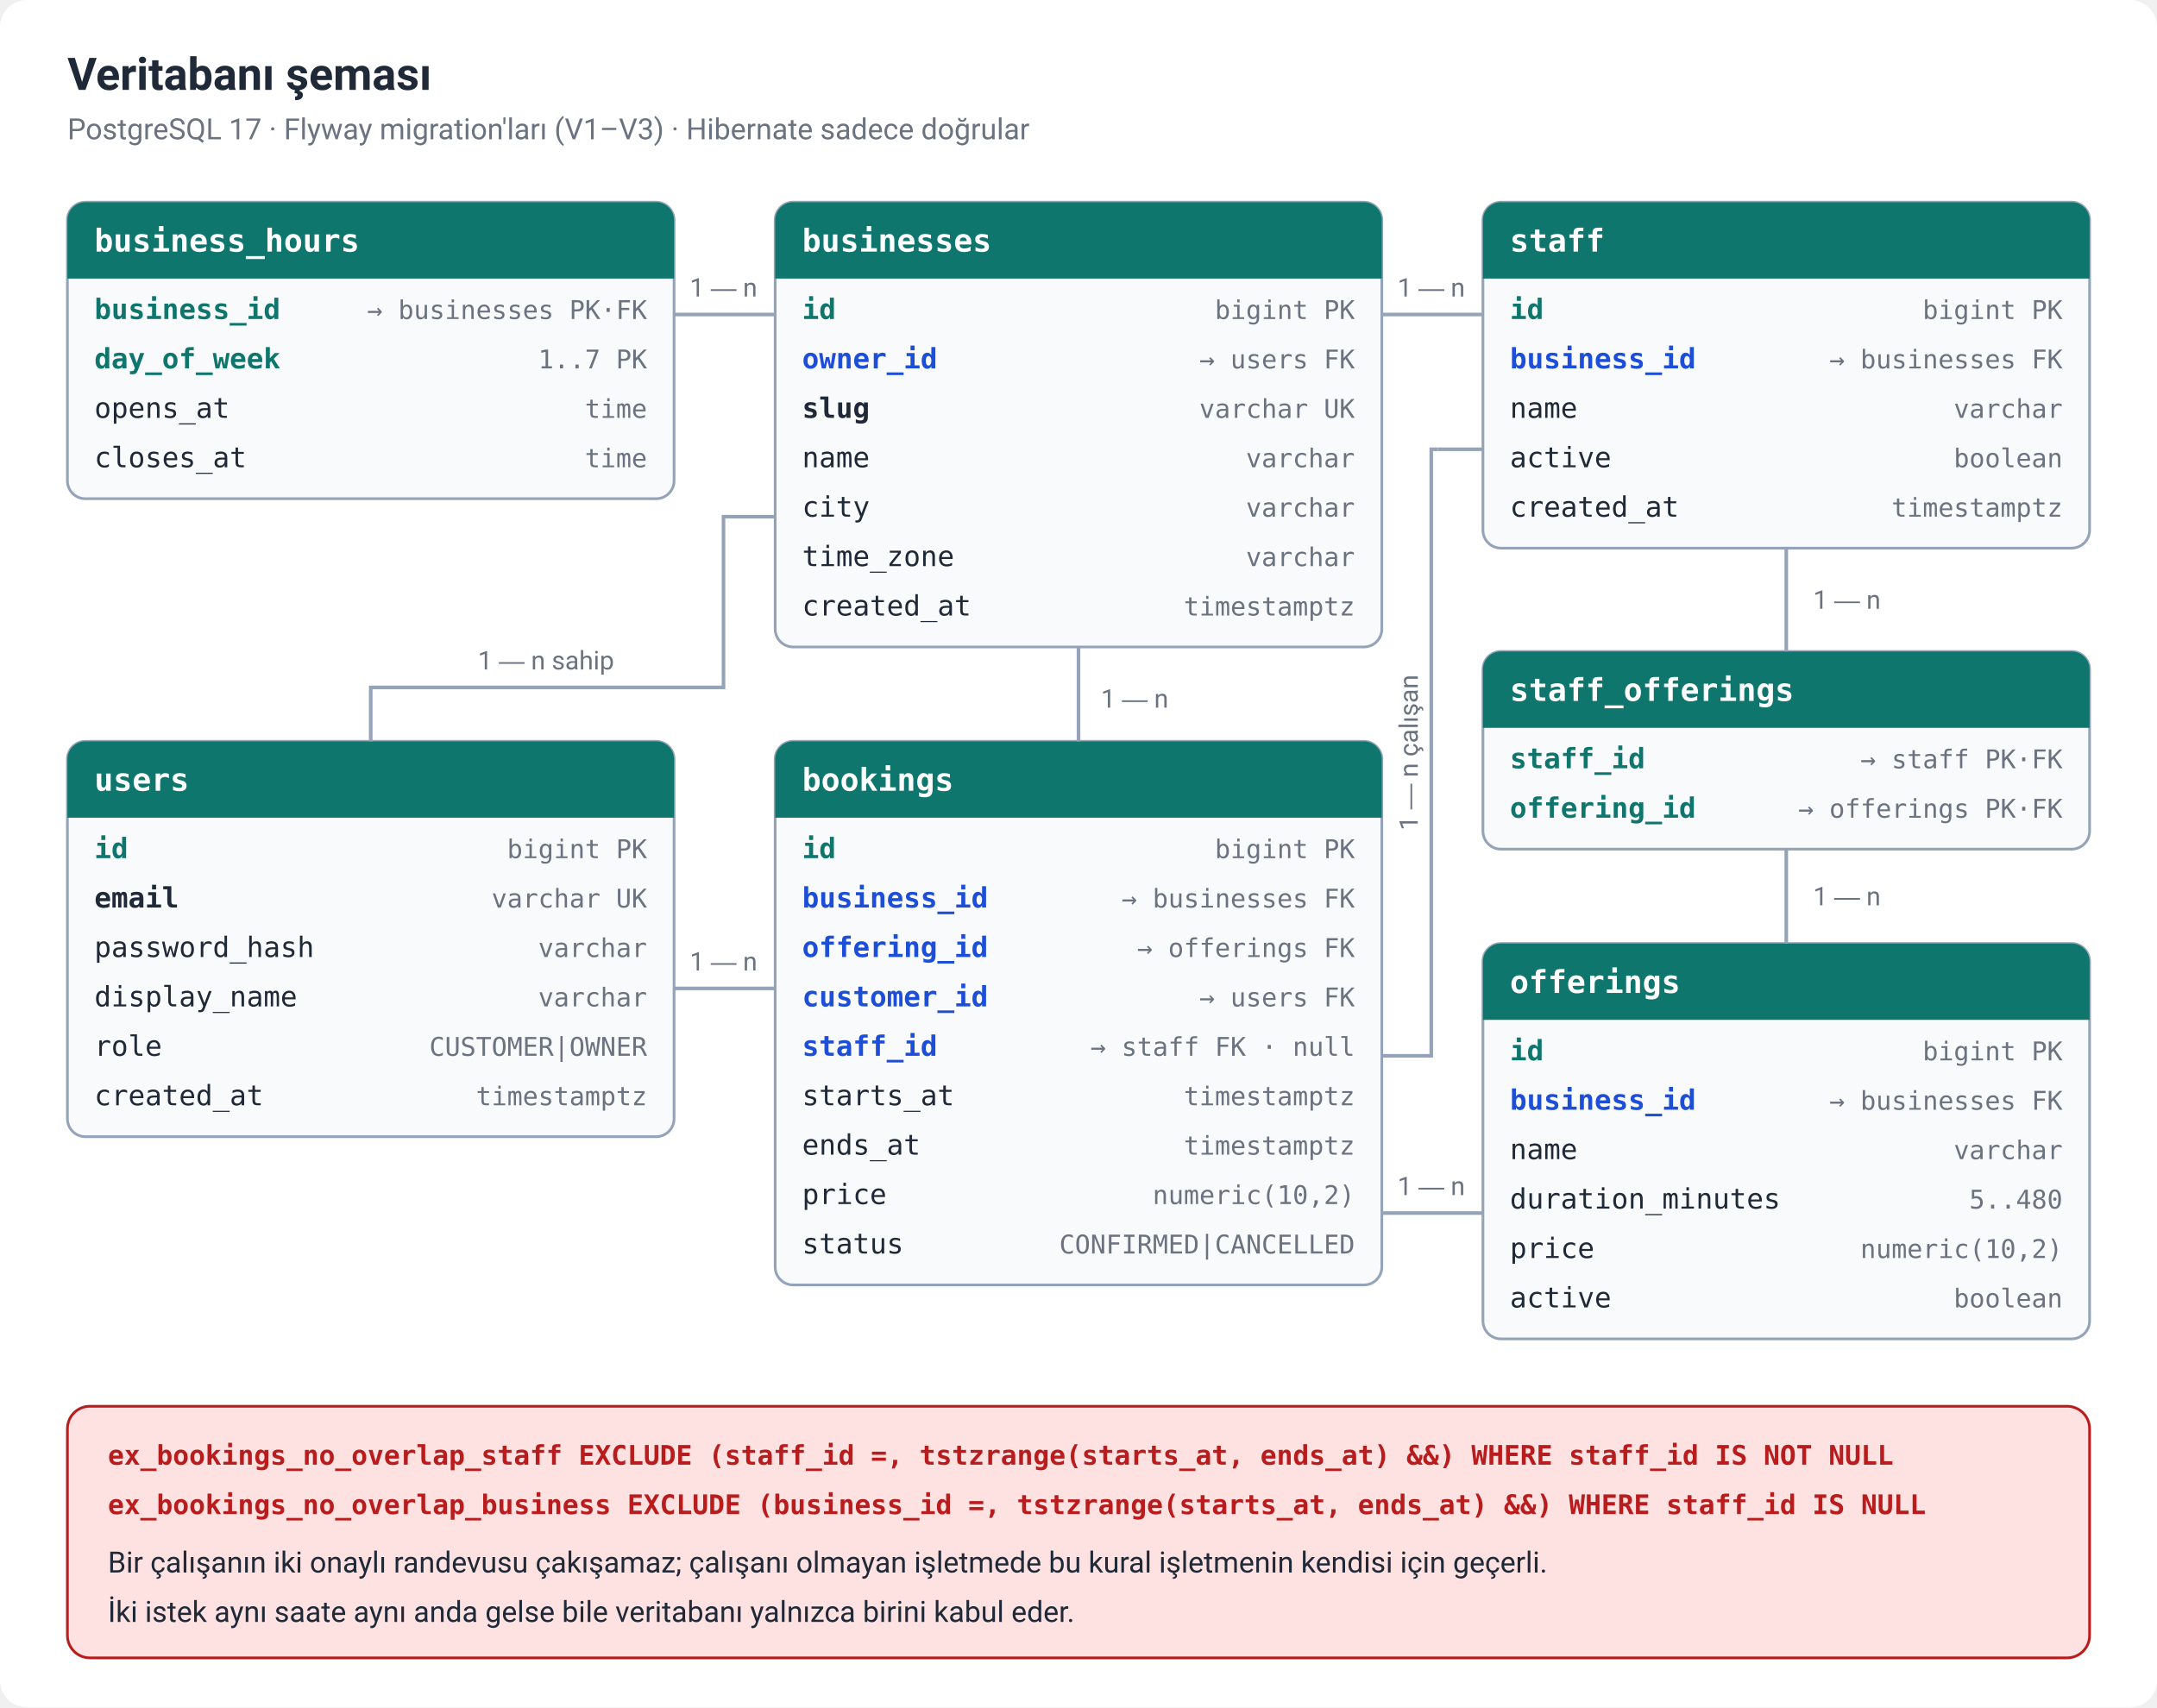
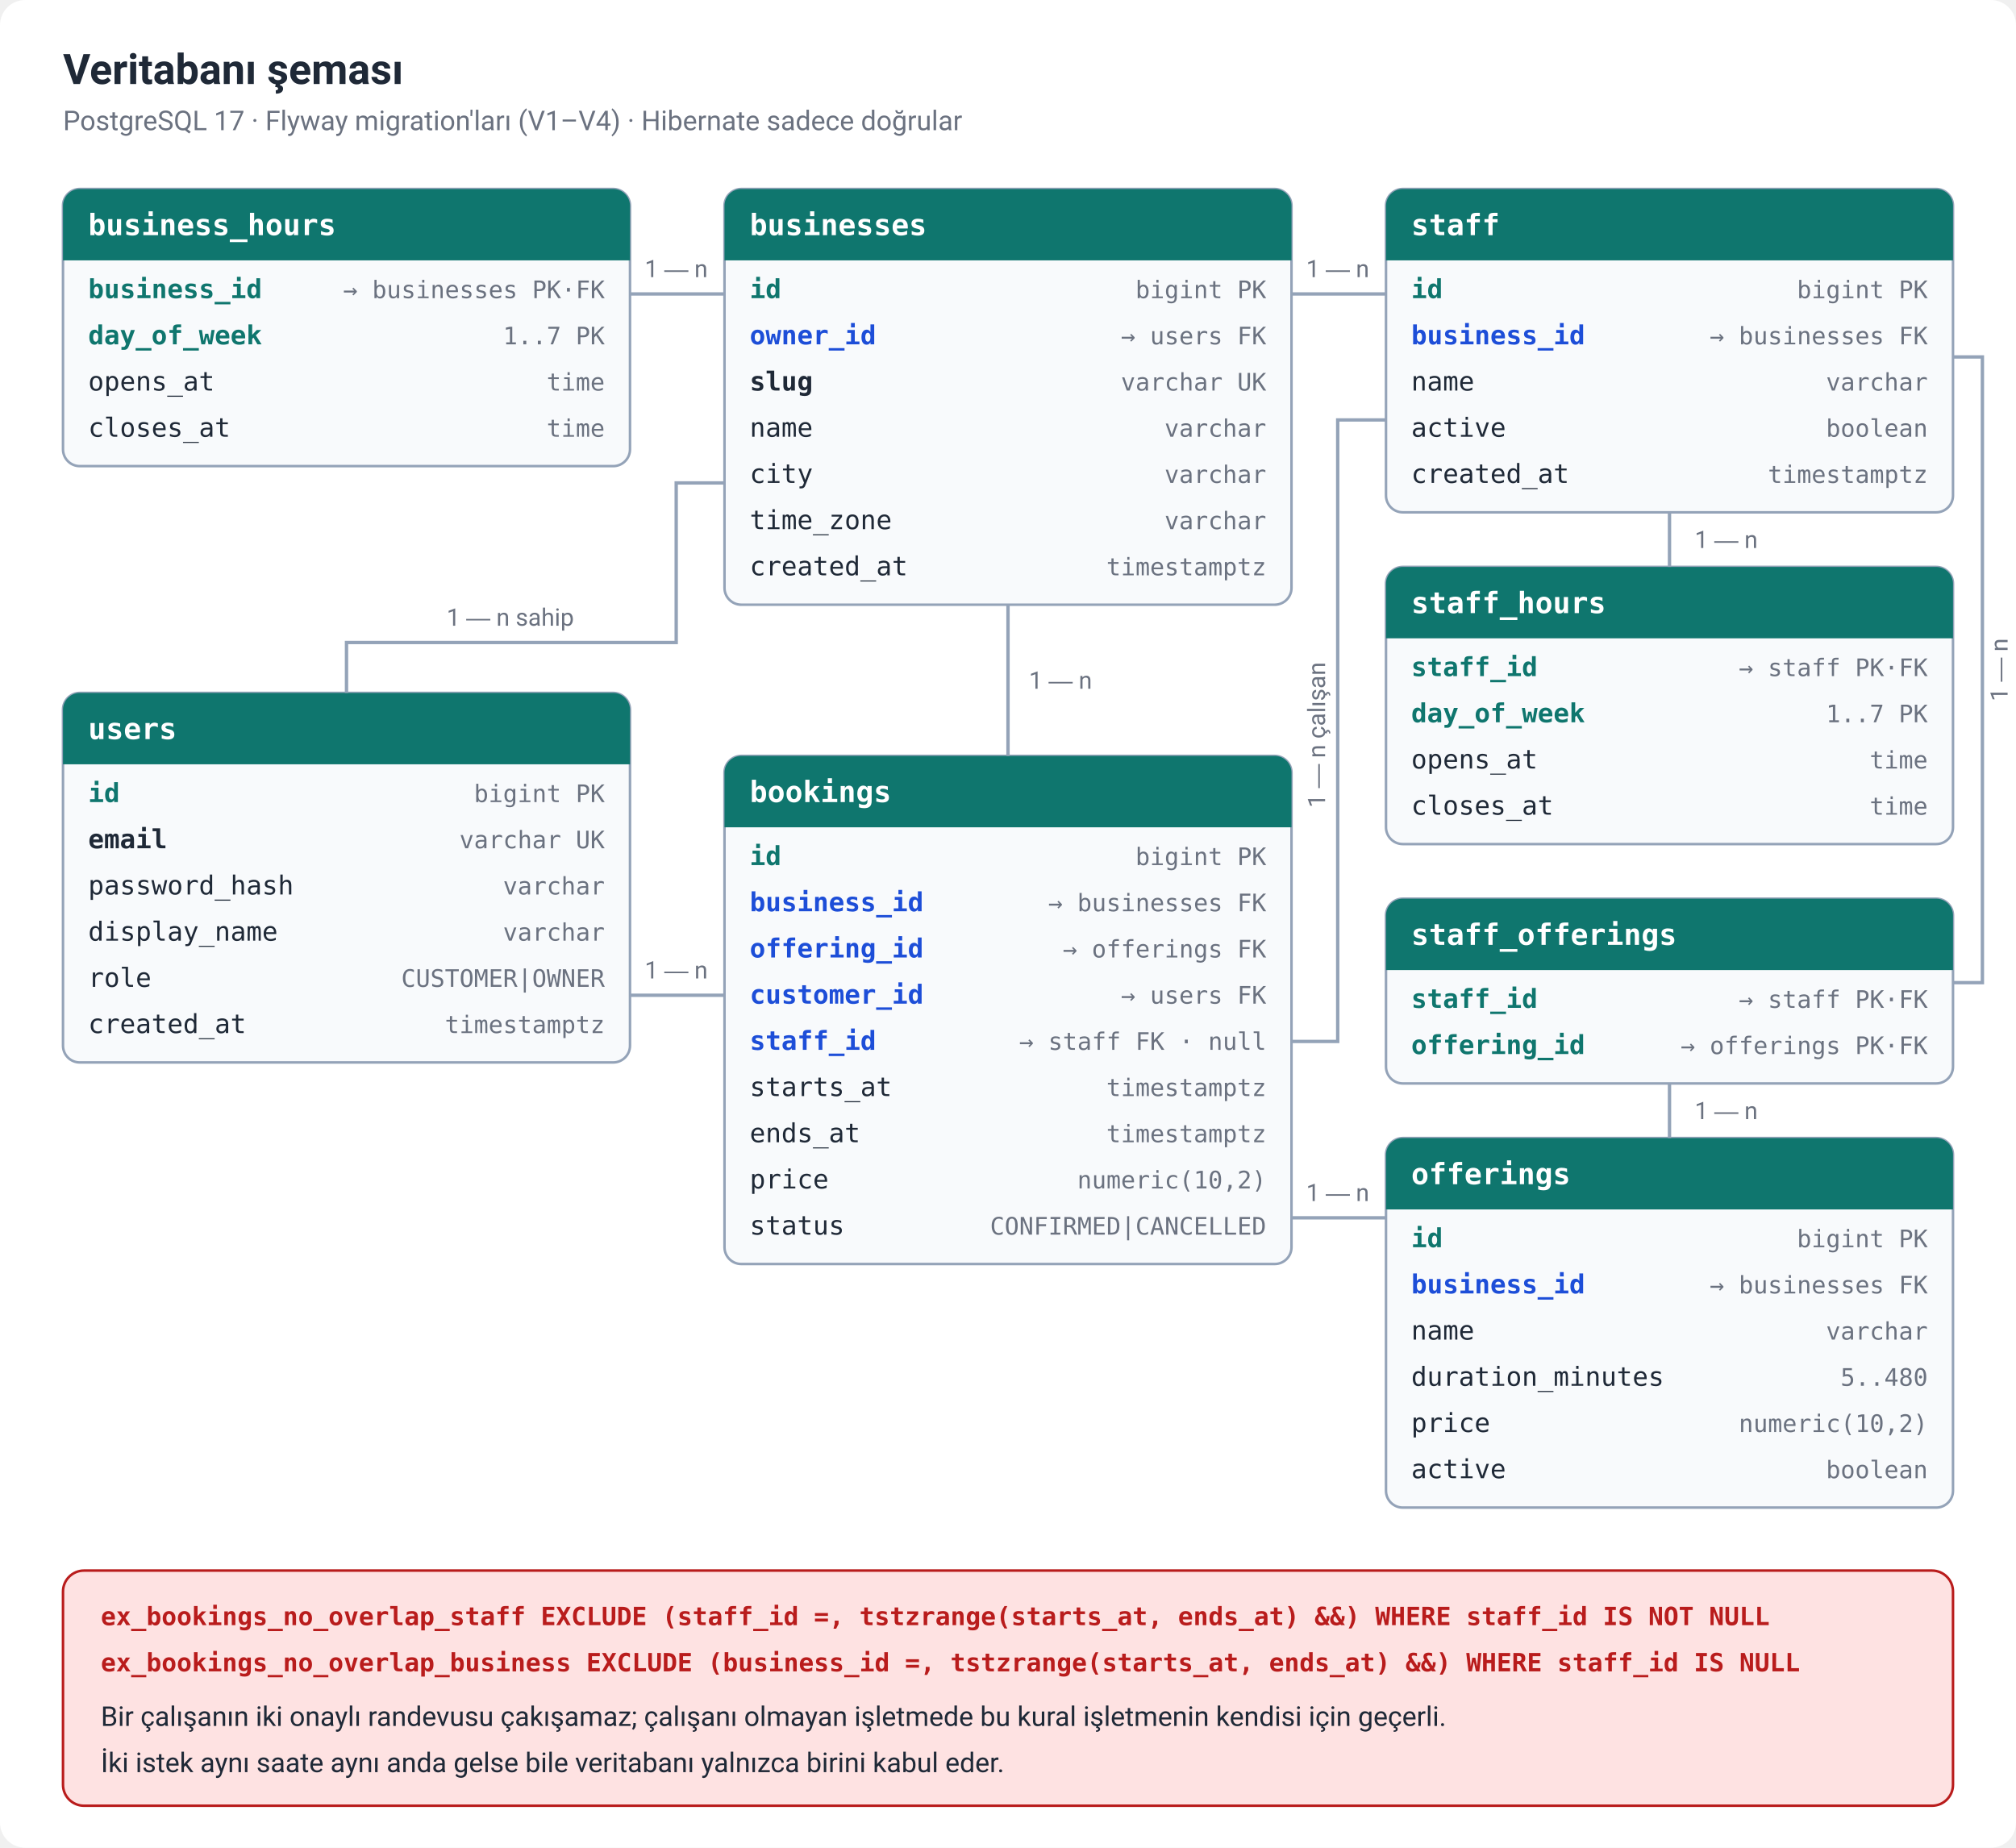
- <svg xmlns="http://www.w3.org/2000/svg" width="960" height="760" viewBox="0 0 960 760" role="img" aria-label="randevu-api veritabanı şeması">
-   <rect width="960" height="760" rx="12" fill="#ffffff" />
+ <svg xmlns="http://www.w3.org/2000/svg" width="960" height="880" viewBox="0 0 960 880" role="img" aria-label="randevu-api veritabanı şeması">
+   <rect width="960" height="880" rx="12" fill="#ffffff" />
  <text x="30" y="40" font-family="-apple-system, 'Segoe UI', Roboto, Helvetica, Arial, sans-serif" font-size="20" fill="#1f2937" font-weight="bold" text-anchor="start">Veritabanı şeması</text>
-   <text x="30" y="62" font-family="-apple-system, 'Segoe UI', Roboto, Helvetica, Arial, sans-serif" font-size="13" fill="#6b7280" font-weight="normal" text-anchor="start">PostgreSQL 17 · Flyway migration'ları (V1–V3) · Hibernate sadece doğrular</text>
+   <text x="30" y="62" font-family="-apple-system, 'Segoe UI', Roboto, Helvetica, Arial, sans-serif" font-size="13" fill="#6b7280" font-weight="normal" text-anchor="start">PostgreSQL 17 · Flyway migration'ları (V1–V4) · Hibernate sadece doğrular</text>
  <rect x="30" y="90" width="270" height="132" rx="8" fill="#f8fafc" stroke="#94a3b8" stroke-width="1.2" />
  <path d="M30,98 a8,8 0 0 1 8,-8 h254 a8,8 0 0 1 8,8 v26 h-270 z" fill="#0f766e" />
  <text x="42" y="112" font-family="ui-monospace, SFMono-Regular, Menlo, Consolas, monospace" font-size="14" fill="#ffffff" font-weight="bold" text-anchor="start">business_hours</text>
  <text x="42" y="142" font-family="ui-monospace, SFMono-Regular, Menlo, Consolas, monospace" font-size="12.5" fill="#0f766e" font-weight="bold" text-anchor="start">business_id</text>
  <text x="288" y="142" font-family="ui-monospace, SFMono-Regular, Menlo, Consolas, monospace" font-size="11.5" fill="#6b7280" font-weight="normal" text-anchor="end">→ businesses  PK·FK</text>
  <text x="42" y="164" font-family="ui-monospace, SFMono-Regular, Menlo, Consolas, monospace" font-size="12.5" fill="#0f766e" font-weight="bold" text-anchor="start">day_of_week</text>
  <text x="288" y="164" font-family="ui-monospace, SFMono-Regular, Menlo, Consolas, monospace" font-size="11.5" fill="#6b7280" font-weight="normal" text-anchor="end">1..7  PK</text>
  <text x="42" y="186" font-family="ui-monospace, SFMono-Regular, Menlo, Consolas, monospace" font-size="12.5" fill="#1f2937" font-weight="normal" text-anchor="start">opens_at</text>
  <text x="288" y="186" font-family="ui-monospace, SFMono-Regular, Menlo, Consolas, monospace" font-size="11.5" fill="#6b7280" font-weight="normal" text-anchor="end">time</text>
  <text x="42" y="208" font-family="ui-monospace, SFMono-Regular, Menlo, Consolas, monospace" font-size="12.5" fill="#1f2937" font-weight="normal" text-anchor="start">closes_at</text>
  <text x="288" y="208" font-family="ui-monospace, SFMono-Regular, Menlo, Consolas, monospace" font-size="11.5" fill="#6b7280" font-weight="normal" text-anchor="end">time</text>
  <rect x="345" y="90" width="270" height="198" rx="8" fill="#f8fafc" stroke="#94a3b8" stroke-width="1.2" />
  <path d="M345,98 a8,8 0 0 1 8,-8 h254 a8,8 0 0 1 8,8 v26 h-270 z" fill="#0f766e" />
  <text x="357" y="112" font-family="ui-monospace, SFMono-Regular, Menlo, Consolas, monospace" font-size="14" fill="#ffffff" font-weight="bold" text-anchor="start">businesses</text>
  <text x="357" y="142" font-family="ui-monospace, SFMono-Regular, Menlo, Consolas, monospace" font-size="12.5" fill="#0f766e" font-weight="bold" text-anchor="start">id</text>
  <text x="603" y="142" font-family="ui-monospace, SFMono-Regular, Menlo, Consolas, monospace" font-size="11.5" fill="#6b7280" font-weight="normal" text-anchor="end">bigint  PK</text>
  <text x="357" y="164" font-family="ui-monospace, SFMono-Regular, Menlo, Consolas, monospace" font-size="12.5" fill="#1d4ed8" font-weight="bold" text-anchor="start">owner_id</text>
  <text x="603" y="164" font-family="ui-monospace, SFMono-Regular, Menlo, Consolas, monospace" font-size="11.5" fill="#6b7280" font-weight="normal" text-anchor="end">→ users  FK</text>
  <text x="357" y="186" font-family="ui-monospace, SFMono-Regular, Menlo, Consolas, monospace" font-size="12.5" fill="#1f2937" font-weight="bold" text-anchor="start">slug</text>
  <text x="603" y="186" font-family="ui-monospace, SFMono-Regular, Menlo, Consolas, monospace" font-size="11.5" fill="#6b7280" font-weight="normal" text-anchor="end">varchar  UK</text>
  <text x="357" y="208" font-family="ui-monospace, SFMono-Regular, Menlo, Consolas, monospace" font-size="12.5" fill="#1f2937" font-weight="normal" text-anchor="start">name</text>
  <text x="603" y="208" font-family="ui-monospace, SFMono-Regular, Menlo, Consolas, monospace" font-size="11.5" fill="#6b7280" font-weight="normal" text-anchor="end">varchar</text>
  <text x="357" y="230" font-family="ui-monospace, SFMono-Regular, Menlo, Consolas, monospace" font-size="12.5" fill="#1f2937" font-weight="normal" text-anchor="start">city</text>
  <text x="603" y="230" font-family="ui-monospace, SFMono-Regular, Menlo, Consolas, monospace" font-size="11.5" fill="#6b7280" font-weight="normal" text-anchor="end">varchar</text>
  <text x="357" y="252" font-family="ui-monospace, SFMono-Regular, Menlo, Consolas, monospace" font-size="12.5" fill="#1f2937" font-weight="normal" text-anchor="start">time_zone</text>
  <text x="603" y="252" font-family="ui-monospace, SFMono-Regular, Menlo, Consolas, monospace" font-size="11.5" fill="#6b7280" font-weight="normal" text-anchor="end">varchar</text>
  <text x="357" y="274" font-family="ui-monospace, SFMono-Regular, Menlo, Consolas, monospace" font-size="12.5" fill="#1f2937" font-weight="normal" text-anchor="start">created_at</text>
  <text x="603" y="274" font-family="ui-monospace, SFMono-Regular, Menlo, Consolas, monospace" font-size="11.5" fill="#6b7280" font-weight="normal" text-anchor="end">timestamptz</text>
  <rect x="660" y="90" width="270" height="154" rx="8" fill="#f8fafc" stroke="#94a3b8" stroke-width="1.2" />
  <path d="M660,98 a8,8 0 0 1 8,-8 h254 a8,8 0 0 1 8,8 v26 h-270 z" fill="#0f766e" />
  <text x="672" y="112" font-family="ui-monospace, SFMono-Regular, Menlo, Consolas, monospace" font-size="14" fill="#ffffff" font-weight="bold" text-anchor="start">staff</text>
  <text x="672" y="142" font-family="ui-monospace, SFMono-Regular, Menlo, Consolas, monospace" font-size="12.5" fill="#0f766e" font-weight="bold" text-anchor="start">id</text>
  <text x="918" y="142" font-family="ui-monospace, SFMono-Regular, Menlo, Consolas, monospace" font-size="11.5" fill="#6b7280" font-weight="normal" text-anchor="end">bigint  PK</text>
  <text x="672" y="164" font-family="ui-monospace, SFMono-Regular, Menlo, Consolas, monospace" font-size="12.5" fill="#1d4ed8" font-weight="bold" text-anchor="start">business_id</text>
  <text x="918" y="164" font-family="ui-monospace, SFMono-Regular, Menlo, Consolas, monospace" font-size="11.5" fill="#6b7280" font-weight="normal" text-anchor="end">→ businesses  FK</text>
  <text x="672" y="186" font-family="ui-monospace, SFMono-Regular, Menlo, Consolas, monospace" font-size="12.5" fill="#1f2937" font-weight="normal" text-anchor="start">name</text>
  <text x="918" y="186" font-family="ui-monospace, SFMono-Regular, Menlo, Consolas, monospace" font-size="11.5" fill="#6b7280" font-weight="normal" text-anchor="end">varchar</text>
  <text x="672" y="208" font-family="ui-monospace, SFMono-Regular, Menlo, Consolas, monospace" font-size="12.5" fill="#1f2937" font-weight="normal" text-anchor="start">active</text>
  <text x="918" y="208" font-family="ui-monospace, SFMono-Regular, Menlo, Consolas, monospace" font-size="11.5" fill="#6b7280" font-weight="normal" text-anchor="end">boolean</text>
  <text x="672" y="230" font-family="ui-monospace, SFMono-Regular, Menlo, Consolas, monospace" font-size="12.5" fill="#1f2937" font-weight="normal" text-anchor="start">created_at</text>
  <text x="918" y="230" font-family="ui-monospace, SFMono-Regular, Menlo, Consolas, monospace" font-size="11.5" fill="#6b7280" font-weight="normal" text-anchor="end">timestamptz</text>
  <rect x="30" y="330" width="270" height="176" rx="8" fill="#f8fafc" stroke="#94a3b8" stroke-width="1.2" />
  <path d="M30,338 a8,8 0 0 1 8,-8 h254 a8,8 0 0 1 8,8 v26 h-270 z" fill="#0f766e" />
  <text x="42" y="352" font-family="ui-monospace, SFMono-Regular, Menlo, Consolas, monospace" font-size="14" fill="#ffffff" font-weight="bold" text-anchor="start">users</text>
  <text x="42" y="382" font-family="ui-monospace, SFMono-Regular, Menlo, Consolas, monospace" font-size="12.5" fill="#0f766e" font-weight="bold" text-anchor="start">id</text>
  <text x="288" y="382" font-family="ui-monospace, SFMono-Regular, Menlo, Consolas, monospace" font-size="11.5" fill="#6b7280" font-weight="normal" text-anchor="end">bigint  PK</text>
  <text x="42" y="404" font-family="ui-monospace, SFMono-Regular, Menlo, Consolas, monospace" font-size="12.5" fill="#1f2937" font-weight="bold" text-anchor="start">email</text>
  <text x="288" y="404" font-family="ui-monospace, SFMono-Regular, Menlo, Consolas, monospace" font-size="11.5" fill="#6b7280" font-weight="normal" text-anchor="end">varchar  UK</text>
  <text x="42" y="426" font-family="ui-monospace, SFMono-Regular, Menlo, Consolas, monospace" font-size="12.5" fill="#1f2937" font-weight="normal" text-anchor="start">password_hash</text>
  <text x="288" y="426" font-family="ui-monospace, SFMono-Regular, Menlo, Consolas, monospace" font-size="11.5" fill="#6b7280" font-weight="normal" text-anchor="end">varchar</text>
  <text x="42" y="448" font-family="ui-monospace, SFMono-Regular, Menlo, Consolas, monospace" font-size="12.5" fill="#1f2937" font-weight="normal" text-anchor="start">display_name</text>
  <text x="288" y="448" font-family="ui-monospace, SFMono-Regular, Menlo, Consolas, monospace" font-size="11.5" fill="#6b7280" font-weight="normal" text-anchor="end">varchar</text>
  <text x="42" y="470" font-family="ui-monospace, SFMono-Regular, Menlo, Consolas, monospace" font-size="12.5" fill="#1f2937" font-weight="normal" text-anchor="start">role</text>
  <text x="288" y="470" font-family="ui-monospace, SFMono-Regular, Menlo, Consolas, monospace" font-size="11.5" fill="#6b7280" font-weight="normal" text-anchor="end">CUSTOMER|OWNER</text>
  <text x="42" y="492" font-family="ui-monospace, SFMono-Regular, Menlo, Consolas, monospace" font-size="12.5" fill="#1f2937" font-weight="normal" text-anchor="start">created_at</text>
  <text x="288" y="492" font-family="ui-monospace, SFMono-Regular, Menlo, Consolas, monospace" font-size="11.5" fill="#6b7280" font-weight="normal" text-anchor="end">timestamptz</text>
-   <rect x="345" y="330" width="270" height="242" rx="8" fill="#f8fafc" stroke="#94a3b8" stroke-width="1.2" />
-   <path d="M345,338 a8,8 0 0 1 8,-8 h254 a8,8 0 0 1 8,8 v26 h-270 z" fill="#0f766e" />
-   <text x="357" y="352" font-family="ui-monospace, SFMono-Regular, Menlo, Consolas, monospace" font-size="14" fill="#ffffff" font-weight="bold" text-anchor="start">bookings</text>
-   <text x="357" y="382" font-family="ui-monospace, SFMono-Regular, Menlo, Consolas, monospace" font-size="12.5" fill="#0f766e" font-weight="bold" text-anchor="start">id</text>
-   <text x="603" y="382" font-family="ui-monospace, SFMono-Regular, Menlo, Consolas, monospace" font-size="11.5" fill="#6b7280" font-weight="normal" text-anchor="end">bigint  PK</text>
-   <text x="357" y="404" font-family="ui-monospace, SFMono-Regular, Menlo, Consolas, monospace" font-size="12.5" fill="#1d4ed8" font-weight="bold" text-anchor="start">business_id</text>
-   <text x="603" y="404" font-family="ui-monospace, SFMono-Regular, Menlo, Consolas, monospace" font-size="11.5" fill="#6b7280" font-weight="normal" text-anchor="end">→ businesses  FK</text>
-   <text x="357" y="426" font-family="ui-monospace, SFMono-Regular, Menlo, Consolas, monospace" font-size="12.5" fill="#1d4ed8" font-weight="bold" text-anchor="start">offering_id</text>
-   <text x="603" y="426" font-family="ui-monospace, SFMono-Regular, Menlo, Consolas, monospace" font-size="11.5" fill="#6b7280" font-weight="normal" text-anchor="end">→ offerings  FK</text>
-   <text x="357" y="448" font-family="ui-monospace, SFMono-Regular, Menlo, Consolas, monospace" font-size="12.5" fill="#1d4ed8" font-weight="bold" text-anchor="start">customer_id</text>
-   <text x="603" y="448" font-family="ui-monospace, SFMono-Regular, Menlo, Consolas, monospace" font-size="11.5" fill="#6b7280" font-weight="normal" text-anchor="end">→ users  FK</text>
-   <text x="357" y="470" font-family="ui-monospace, SFMono-Regular, Menlo, Consolas, monospace" font-size="12.5" fill="#1d4ed8" font-weight="bold" text-anchor="start">staff_id</text>
-   <text x="603" y="470" font-family="ui-monospace, SFMono-Regular, Menlo, Consolas, monospace" font-size="11.5" fill="#6b7280" font-weight="normal" text-anchor="end">→ staff  FK · null</text>
-   <text x="357" y="492" font-family="ui-monospace, SFMono-Regular, Menlo, Consolas, monospace" font-size="12.5" fill="#1f2937" font-weight="normal" text-anchor="start">starts_at</text>
-   <text x="603" y="492" font-family="ui-monospace, SFMono-Regular, Menlo, Consolas, monospace" font-size="11.5" fill="#6b7280" font-weight="normal" text-anchor="end">timestamptz</text>
-   <text x="357" y="514" font-family="ui-monospace, SFMono-Regular, Menlo, Consolas, monospace" font-size="12.5" fill="#1f2937" font-weight="normal" text-anchor="start">ends_at</text>
-   <text x="603" y="514" font-family="ui-monospace, SFMono-Regular, Menlo, Consolas, monospace" font-size="11.5" fill="#6b7280" font-weight="normal" text-anchor="end">timestamptz</text>
-   <text x="357" y="536" font-family="ui-monospace, SFMono-Regular, Menlo, Consolas, monospace" font-size="12.5" fill="#1f2937" font-weight="normal" text-anchor="start">price</text>
-   <text x="603" y="536" font-family="ui-monospace, SFMono-Regular, Menlo, Consolas, monospace" font-size="11.5" fill="#6b7280" font-weight="normal" text-anchor="end">numeric(10,2)</text>
-   <text x="357" y="558" font-family="ui-monospace, SFMono-Regular, Menlo, Consolas, monospace" font-size="12.5" fill="#1f2937" font-weight="normal" text-anchor="start">status</text>
-   <text x="603" y="558" font-family="ui-monospace, SFMono-Regular, Menlo, Consolas, monospace" font-size="11.5" fill="#6b7280" font-weight="normal" text-anchor="end">CONFIRMED|CANCELLED</text>
-   <rect x="660" y="290" width="270" height="88" rx="8" fill="#f8fafc" stroke="#94a3b8" stroke-width="1.2" />
-   <path d="M660,298 a8,8 0 0 1 8,-8 h254 a8,8 0 0 1 8,8 v26 h-270 z" fill="#0f766e" />
-   <text x="672" y="312" font-family="ui-monospace, SFMono-Regular, Menlo, Consolas, monospace" font-size="14" fill="#ffffff" font-weight="bold" text-anchor="start">staff_offerings</text>
-   <text x="672" y="342" font-family="ui-monospace, SFMono-Regular, Menlo, Consolas, monospace" font-size="12.5" fill="#0f766e" font-weight="bold" text-anchor="start">staff_id</text>
-   <text x="918" y="342" font-family="ui-monospace, SFMono-Regular, Menlo, Consolas, monospace" font-size="11.5" fill="#6b7280" font-weight="normal" text-anchor="end">→ staff  PK·FK</text>
-   <text x="672" y="364" font-family="ui-monospace, SFMono-Regular, Menlo, Consolas, monospace" font-size="12.5" fill="#0f766e" font-weight="bold" text-anchor="start">offering_id</text>
-   <text x="918" y="364" font-family="ui-monospace, SFMono-Regular, Menlo, Consolas, monospace" font-size="11.5" fill="#6b7280" font-weight="normal" text-anchor="end">→ offerings  PK·FK</text>
-   <rect x="660" y="420" width="270" height="176" rx="8" fill="#f8fafc" stroke="#94a3b8" stroke-width="1.2" />
-   <path d="M660,428 a8,8 0 0 1 8,-8 h254 a8,8 0 0 1 8,8 v26 h-270 z" fill="#0f766e" />
-   <text x="672" y="442" font-family="ui-monospace, SFMono-Regular, Menlo, Consolas, monospace" font-size="14" fill="#ffffff" font-weight="bold" text-anchor="start">offerings</text>
-   <text x="672" y="472" font-family="ui-monospace, SFMono-Regular, Menlo, Consolas, monospace" font-size="12.5" fill="#0f766e" font-weight="bold" text-anchor="start">id</text>
-   <text x="918" y="472" font-family="ui-monospace, SFMono-Regular, Menlo, Consolas, monospace" font-size="11.5" fill="#6b7280" font-weight="normal" text-anchor="end">bigint  PK</text>
-   <text x="672" y="494" font-family="ui-monospace, SFMono-Regular, Menlo, Consolas, monospace" font-size="12.5" fill="#1d4ed8" font-weight="bold" text-anchor="start">business_id</text>
-   <text x="918" y="494" font-family="ui-monospace, SFMono-Regular, Menlo, Consolas, monospace" font-size="11.5" fill="#6b7280" font-weight="normal" text-anchor="end">→ businesses  FK</text>
-   <text x="672" y="516" font-family="ui-monospace, SFMono-Regular, Menlo, Consolas, monospace" font-size="12.5" fill="#1f2937" font-weight="normal" text-anchor="start">name</text>
-   <text x="918" y="516" font-family="ui-monospace, SFMono-Regular, Menlo, Consolas, monospace" font-size="11.5" fill="#6b7280" font-weight="normal" text-anchor="end">varchar</text>
-   <text x="672" y="538" font-family="ui-monospace, SFMono-Regular, Menlo, Consolas, monospace" font-size="12.5" fill="#1f2937" font-weight="normal" text-anchor="start">duration_minutes</text>
-   <text x="918" y="538" font-family="ui-monospace, SFMono-Regular, Menlo, Consolas, monospace" font-size="11.5" fill="#6b7280" font-weight="normal" text-anchor="end">5..480</text>
-   <text x="672" y="560" font-family="ui-monospace, SFMono-Regular, Menlo, Consolas, monospace" font-size="12.5" fill="#1f2937" font-weight="normal" text-anchor="start">price</text>
-   <text x="918" y="560" font-family="ui-monospace, SFMono-Regular, Menlo, Consolas, monospace" font-size="11.5" fill="#6b7280" font-weight="normal" text-anchor="end">numeric(10,2)</text>
-   <text x="672" y="582" font-family="ui-monospace, SFMono-Regular, Menlo, Consolas, monospace" font-size="12.5" fill="#1f2937" font-weight="normal" text-anchor="start">active</text>
-   <text x="918" y="582" font-family="ui-monospace, SFMono-Regular, Menlo, Consolas, monospace" font-size="11.5" fill="#6b7280" font-weight="normal" text-anchor="end">boolean</text>
+   <rect x="345" y="360" width="270" height="242" rx="8" fill="#f8fafc" stroke="#94a3b8" stroke-width="1.2" />
+   <path d="M345,368 a8,8 0 0 1 8,-8 h254 a8,8 0 0 1 8,8 v26 h-270 z" fill="#0f766e" />
+   <text x="357" y="382" font-family="ui-monospace, SFMono-Regular, Menlo, Consolas, monospace" font-size="14" fill="#ffffff" font-weight="bold" text-anchor="start">bookings</text>
+   <text x="357" y="412" font-family="ui-monospace, SFMono-Regular, Menlo, Consolas, monospace" font-size="12.5" fill="#0f766e" font-weight="bold" text-anchor="start">id</text>
+   <text x="603" y="412" font-family="ui-monospace, SFMono-Regular, Menlo, Consolas, monospace" font-size="11.5" fill="#6b7280" font-weight="normal" text-anchor="end">bigint  PK</text>
+   <text x="357" y="434" font-family="ui-monospace, SFMono-Regular, Menlo, Consolas, monospace" font-size="12.5" fill="#1d4ed8" font-weight="bold" text-anchor="start">business_id</text>
+   <text x="603" y="434" font-family="ui-monospace, SFMono-Regular, Menlo, Consolas, monospace" font-size="11.5" fill="#6b7280" font-weight="normal" text-anchor="end">→ businesses  FK</text>
+   <text x="357" y="456" font-family="ui-monospace, SFMono-Regular, Menlo, Consolas, monospace" font-size="12.5" fill="#1d4ed8" font-weight="bold" text-anchor="start">offering_id</text>
+   <text x="603" y="456" font-family="ui-monospace, SFMono-Regular, Menlo, Consolas, monospace" font-size="11.5" fill="#6b7280" font-weight="normal" text-anchor="end">→ offerings  FK</text>
+   <text x="357" y="478" font-family="ui-monospace, SFMono-Regular, Menlo, Consolas, monospace" font-size="12.5" fill="#1d4ed8" font-weight="bold" text-anchor="start">customer_id</text>
+   <text x="603" y="478" font-family="ui-monospace, SFMono-Regular, Menlo, Consolas, monospace" font-size="11.5" fill="#6b7280" font-weight="normal" text-anchor="end">→ users  FK</text>
+   <text x="357" y="500" font-family="ui-monospace, SFMono-Regular, Menlo, Consolas, monospace" font-size="12.5" fill="#1d4ed8" font-weight="bold" text-anchor="start">staff_id</text>
+   <text x="603" y="500" font-family="ui-monospace, SFMono-Regular, Menlo, Consolas, monospace" font-size="11.5" fill="#6b7280" font-weight="normal" text-anchor="end">→ staff  FK · null</text>
+   <text x="357" y="522" font-family="ui-monospace, SFMono-Regular, Menlo, Consolas, monospace" font-size="12.5" fill="#1f2937" font-weight="normal" text-anchor="start">starts_at</text>
+   <text x="603" y="522" font-family="ui-monospace, SFMono-Regular, Menlo, Consolas, monospace" font-size="11.5" fill="#6b7280" font-weight="normal" text-anchor="end">timestamptz</text>
+   <text x="357" y="544" font-family="ui-monospace, SFMono-Regular, Menlo, Consolas, monospace" font-size="12.5" fill="#1f2937" font-weight="normal" text-anchor="start">ends_at</text>
+   <text x="603" y="544" font-family="ui-monospace, SFMono-Regular, Menlo, Consolas, monospace" font-size="11.5" fill="#6b7280" font-weight="normal" text-anchor="end">timestamptz</text>
+   <text x="357" y="566" font-family="ui-monospace, SFMono-Regular, Menlo, Consolas, monospace" font-size="12.5" fill="#1f2937" font-weight="normal" text-anchor="start">price</text>
+   <text x="603" y="566" font-family="ui-monospace, SFMono-Regular, Menlo, Consolas, monospace" font-size="11.5" fill="#6b7280" font-weight="normal" text-anchor="end">numeric(10,2)</text>
+   <text x="357" y="588" font-family="ui-monospace, SFMono-Regular, Menlo, Consolas, monospace" font-size="12.5" fill="#1f2937" font-weight="normal" text-anchor="start">status</text>
+   <text x="603" y="588" font-family="ui-monospace, SFMono-Regular, Menlo, Consolas, monospace" font-size="11.5" fill="#6b7280" font-weight="normal" text-anchor="end">CONFIRMED|CANCELLED</text>
+   <rect x="660" y="270" width="270" height="132" rx="8" fill="#f8fafc" stroke="#94a3b8" stroke-width="1.2" />
+   <path d="M660,278 a8,8 0 0 1 8,-8 h254 a8,8 0 0 1 8,8 v26 h-270 z" fill="#0f766e" />
+   <text x="672" y="292" font-family="ui-monospace, SFMono-Regular, Menlo, Consolas, monospace" font-size="14" fill="#ffffff" font-weight="bold" text-anchor="start">staff_hours</text>
+   <text x="672" y="322" font-family="ui-monospace, SFMono-Regular, Menlo, Consolas, monospace" font-size="12.5" fill="#0f766e" font-weight="bold" text-anchor="start">staff_id</text>
+   <text x="918" y="322" font-family="ui-monospace, SFMono-Regular, Menlo, Consolas, monospace" font-size="11.5" fill="#6b7280" font-weight="normal" text-anchor="end">→ staff  PK·FK</text>
+   <text x="672" y="344" font-family="ui-monospace, SFMono-Regular, Menlo, Consolas, monospace" font-size="12.5" fill="#0f766e" font-weight="bold" text-anchor="start">day_of_week</text>
+   <text x="918" y="344" font-family="ui-monospace, SFMono-Regular, Menlo, Consolas, monospace" font-size="11.5" fill="#6b7280" font-weight="normal" text-anchor="end">1..7  PK</text>
+   <text x="672" y="366" font-family="ui-monospace, SFMono-Regular, Menlo, Consolas, monospace" font-size="12.5" fill="#1f2937" font-weight="normal" text-anchor="start">opens_at</text>
+   <text x="918" y="366" font-family="ui-monospace, SFMono-Regular, Menlo, Consolas, monospace" font-size="11.5" fill="#6b7280" font-weight="normal" text-anchor="end">time</text>
+   <text x="672" y="388" font-family="ui-monospace, SFMono-Regular, Menlo, Consolas, monospace" font-size="12.5" fill="#1f2937" font-weight="normal" text-anchor="start">closes_at</text>
+   <text x="918" y="388" font-family="ui-monospace, SFMono-Regular, Menlo, Consolas, monospace" font-size="11.5" fill="#6b7280" font-weight="normal" text-anchor="end">time</text>
+   <rect x="660" y="428" width="270" height="88" rx="8" fill="#f8fafc" stroke="#94a3b8" stroke-width="1.2" />
+   <path d="M660,436 a8,8 0 0 1 8,-8 h254 a8,8 0 0 1 8,8 v26 h-270 z" fill="#0f766e" />
+   <text x="672" y="450" font-family="ui-monospace, SFMono-Regular, Menlo, Consolas, monospace" font-size="14" fill="#ffffff" font-weight="bold" text-anchor="start">staff_offerings</text>
+   <text x="672" y="480" font-family="ui-monospace, SFMono-Regular, Menlo, Consolas, monospace" font-size="12.5" fill="#0f766e" font-weight="bold" text-anchor="start">staff_id</text>
+   <text x="918" y="480" font-family="ui-monospace, SFMono-Regular, Menlo, Consolas, monospace" font-size="11.5" fill="#6b7280" font-weight="normal" text-anchor="end">→ staff  PK·FK</text>
+   <text x="672" y="502" font-family="ui-monospace, SFMono-Regular, Menlo, Consolas, monospace" font-size="12.5" fill="#0f766e" font-weight="bold" text-anchor="start">offering_id</text>
+   <text x="918" y="502" font-family="ui-monospace, SFMono-Regular, Menlo, Consolas, monospace" font-size="11.5" fill="#6b7280" font-weight="normal" text-anchor="end">→ offerings  PK·FK</text>
+   <rect x="660" y="542" width="270" height="176" rx="8" fill="#f8fafc" stroke="#94a3b8" stroke-width="1.2" />
+   <path d="M660,550 a8,8 0 0 1 8,-8 h254 a8,8 0 0 1 8,8 v26 h-270 z" fill="#0f766e" />
+   <text x="672" y="564" font-family="ui-monospace, SFMono-Regular, Menlo, Consolas, monospace" font-size="14" fill="#ffffff" font-weight="bold" text-anchor="start">offerings</text>
+   <text x="672" y="594" font-family="ui-monospace, SFMono-Regular, Menlo, Consolas, monospace" font-size="12.5" fill="#0f766e" font-weight="bold" text-anchor="start">id</text>
+   <text x="918" y="594" font-family="ui-monospace, SFMono-Regular, Menlo, Consolas, monospace" font-size="11.5" fill="#6b7280" font-weight="normal" text-anchor="end">bigint  PK</text>
+   <text x="672" y="616" font-family="ui-monospace, SFMono-Regular, Menlo, Consolas, monospace" font-size="12.5" fill="#1d4ed8" font-weight="bold" text-anchor="start">business_id</text>
+   <text x="918" y="616" font-family="ui-monospace, SFMono-Regular, Menlo, Consolas, monospace" font-size="11.5" fill="#6b7280" font-weight="normal" text-anchor="end">→ businesses  FK</text>
+   <text x="672" y="638" font-family="ui-monospace, SFMono-Regular, Menlo, Consolas, monospace" font-size="12.5" fill="#1f2937" font-weight="normal" text-anchor="start">name</text>
+   <text x="918" y="638" font-family="ui-monospace, SFMono-Regular, Menlo, Consolas, monospace" font-size="11.5" fill="#6b7280" font-weight="normal" text-anchor="end">varchar</text>
+   <text x="672" y="660" font-family="ui-monospace, SFMono-Regular, Menlo, Consolas, monospace" font-size="12.5" fill="#1f2937" font-weight="normal" text-anchor="start">duration_minutes</text>
+   <text x="918" y="660" font-family="ui-monospace, SFMono-Regular, Menlo, Consolas, monospace" font-size="11.5" fill="#6b7280" font-weight="normal" text-anchor="end">5..480</text>
+   <text x="672" y="682" font-family="ui-monospace, SFMono-Regular, Menlo, Consolas, monospace" font-size="12.5" fill="#1f2937" font-weight="normal" text-anchor="start">price</text>
+   <text x="918" y="682" font-family="ui-monospace, SFMono-Regular, Menlo, Consolas, monospace" font-size="11.5" fill="#6b7280" font-weight="normal" text-anchor="end">numeric(10,2)</text>
+   <text x="672" y="704" font-family="ui-monospace, SFMono-Regular, Menlo, Consolas, monospace" font-size="12.5" fill="#1f2937" font-weight="normal" text-anchor="start">active</text>
+   <text x="918" y="704" font-family="ui-monospace, SFMono-Regular, Menlo, Consolas, monospace" font-size="11.5" fill="#6b7280" font-weight="normal" text-anchor="end">boolean</text>
  <path d="M345,140 H300" fill="none" stroke="#94a3b8" stroke-width="1.6" />
  <text x="322" y="132" font-family="-apple-system, 'Segoe UI', Roboto, Helvetica, Arial, sans-serif" font-size="11.5" fill="#6b7280" font-weight="normal" text-anchor="middle">1 ─ n</text>
  <path d="M615,140 H660" fill="none" stroke="#94a3b8" stroke-width="1.6" />
  <text x="637" y="132" font-family="-apple-system, 'Segoe UI', Roboto, Helvetica, Arial, sans-serif" font-size="11.5" fill="#6b7280" font-weight="normal" text-anchor="middle">1 ─ n</text>
  <path d="M165,330 V306 H322 V230 H345" fill="none" stroke="#94a3b8" stroke-width="1.6" />
  <text x="243" y="298" font-family="-apple-system, 'Segoe UI', Roboto, Helvetica, Arial, sans-serif" font-size="11.5" fill="#6b7280" font-weight="normal" text-anchor="middle">1 ─ n  sahip</text>
-   <path d="M300,440 H345" fill="none" stroke="#94a3b8" stroke-width="1.6" />
-   <text x="322" y="432" font-family="-apple-system, 'Segoe UI', Roboto, Helvetica, Arial, sans-serif" font-size="11.5" fill="#6b7280" font-weight="normal" text-anchor="middle">1 ─ n</text>
-   <path d="M480,288 V330" fill="none" stroke="#94a3b8" stroke-width="1.6" />
-   <text x="505" y="315" font-family="-apple-system, 'Segoe UI', Roboto, Helvetica, Arial, sans-serif" font-size="11.5" fill="#6b7280" font-weight="normal" text-anchor="middle">1 ─ n</text>
-   <path d="M640,200 H637 V470 H615" fill="none" stroke="#94a3b8" stroke-width="1.6" />
-   <path d="M660,200 H640" fill="none" stroke="#94a3b8" stroke-width="1.6" />
-   <text x="631" y="335" font-family="-apple-system, 'Segoe UI', Roboto, Helvetica, Arial, sans-serif" font-size="11.5" fill="#6b7280" font-weight="normal" text-anchor="middle" transform="rotate(-90 631 335)">1 ─ n  çalışan</text>
-   <path d="M795,244 V290" fill="none" stroke="#94a3b8" stroke-width="1.6" />
-   <text x="822" y="271" font-family="-apple-system, 'Segoe UI', Roboto, Helvetica, Arial, sans-serif" font-size="11.5" fill="#6b7280" font-weight="normal" text-anchor="middle">1 ─ n</text>
-   <path d="M795,420 V378" fill="none" stroke="#94a3b8" stroke-width="1.6" />
-   <text x="822" y="403" font-family="-apple-system, 'Segoe UI', Roboto, Helvetica, Arial, sans-serif" font-size="11.5" fill="#6b7280" font-weight="normal" text-anchor="middle">1 ─ n</text>
-   <path d="M660,540 H615" fill="none" stroke="#94a3b8" stroke-width="1.6" />
-   <text x="637" y="532" font-family="-apple-system, 'Segoe UI', Roboto, Helvetica, Arial, sans-serif" font-size="11.5" fill="#6b7280" font-weight="normal" text-anchor="middle">1 ─ n</text>
-   <rect x="30" y="626" width="900" height="112" rx="10" fill="#fee2e2" stroke="#b91c1c" stroke-width="1.2" />
-   <text x="48" y="652" font-family="ui-monospace, SFMono-Regular, Menlo, Consolas, monospace" font-size="12" fill="#b91c1c" font-weight="bold" text-anchor="start">ex_bookings_no_overlap_staff     EXCLUDE (staff_id =, tstzrange(starts_at, ends_at) &amp;&amp;)  WHERE staff_id IS NOT NULL</text>
-   <text x="48" y="674" font-family="ui-monospace, SFMono-Regular, Menlo, Consolas, monospace" font-size="12" fill="#b91c1c" font-weight="bold" text-anchor="start">ex_bookings_no_overlap_business  EXCLUDE (business_id =, tstzrange(starts_at, ends_at) &amp;&amp;)  WHERE staff_id IS NULL</text>
-   <text x="48" y="700" font-family="-apple-system, 'Segoe UI', Roboto, Helvetica, Arial, sans-serif" font-size="13" fill="#1f2937" font-weight="normal" text-anchor="start">Bir çalışanın iki onaylı randevusu çakışamaz; çalışanı olmayan işletmede bu kural işletmenin kendisi için geçerli.</text>
-   <text x="48" y="722" font-family="-apple-system, 'Segoe UI', Roboto, Helvetica, Arial, sans-serif" font-size="13" fill="#1f2937" font-weight="normal" text-anchor="start">İki istek aynı saate aynı anda gelse bile veritabanı yalnızca birini kabul eder.</text>
+   <path d="M300,474 H345" fill="none" stroke="#94a3b8" stroke-width="1.6" />
+   <text x="322" y="466" font-family="-apple-system, 'Segoe UI', Roboto, Helvetica, Arial, sans-serif" font-size="11.5" fill="#6b7280" font-weight="normal" text-anchor="middle">1 ─ n</text>
+   <path d="M480,288 V360" fill="none" stroke="#94a3b8" stroke-width="1.6" />
+   <text x="505" y="328" font-family="-apple-system, 'Segoe UI', Roboto, Helvetica, Arial, sans-serif" font-size="11.5" fill="#6b7280" font-weight="normal" text-anchor="middle">1 ─ n</text>
+   <path d="M660,200 H637 V496 H615" fill="none" stroke="#94a3b8" stroke-width="1.6" />
+   <text x="631" y="350" font-family="-apple-system, 'Segoe UI', Roboto, Helvetica, Arial, sans-serif" font-size="11.5" fill="#6b7280" font-weight="normal" text-anchor="middle" transform="rotate(-90 631 350)">1 ─ n  çalışan</text>
+   <path d="M795,244 V270" fill="none" stroke="#94a3b8" stroke-width="1.6" />
+   <text x="822" y="261" font-family="-apple-system, 'Segoe UI', Roboto, Helvetica, Arial, sans-serif" font-size="11.5" fill="#6b7280" font-weight="normal" text-anchor="middle">1 ─ n</text>
+   <path d="M930,170 H944 V468 H930" fill="none" stroke="#94a3b8" stroke-width="1.6" />
+   <text x="956" y="319" font-family="-apple-system, 'Segoe UI', Roboto, Helvetica, Arial, sans-serif" font-size="11.5" fill="#6b7280" font-weight="normal" text-anchor="middle" transform="rotate(-90 956 319)">1 ─ n</text>
+   <path d="M795,542 V516" fill="none" stroke="#94a3b8" stroke-width="1.6" />
+   <text x="822" y="533" font-family="-apple-system, 'Segoe UI', Roboto, Helvetica, Arial, sans-serif" font-size="11.5" fill="#6b7280" font-weight="normal" text-anchor="middle">1 ─ n</text>
+   <path d="M660,580 H615" fill="none" stroke="#94a3b8" stroke-width="1.6" />
+   <text x="637" y="572" font-family="-apple-system, 'Segoe UI', Roboto, Helvetica, Arial, sans-serif" font-size="11.5" fill="#6b7280" font-weight="normal" text-anchor="middle">1 ─ n</text>
+   <rect x="30" y="748" width="900" height="112" rx="10" fill="#fee2e2" stroke="#b91c1c" stroke-width="1.2" />
+   <text x="48" y="774" font-family="ui-monospace, SFMono-Regular, Menlo, Consolas, monospace" font-size="12" fill="#b91c1c" font-weight="bold" text-anchor="start">ex_bookings_no_overlap_staff     EXCLUDE (staff_id =, tstzrange(starts_at, ends_at) &amp;&amp;)  WHERE staff_id IS NOT NULL</text>
+   <text x="48" y="796" font-family="ui-monospace, SFMono-Regular, Menlo, Consolas, monospace" font-size="12" fill="#b91c1c" font-weight="bold" text-anchor="start">ex_bookings_no_overlap_business  EXCLUDE (business_id =, tstzrange(starts_at, ends_at) &amp;&amp;)  WHERE staff_id IS NULL</text>
+   <text x="48" y="822" font-family="-apple-system, 'Segoe UI', Roboto, Helvetica, Arial, sans-serif" font-size="13" fill="#1f2937" font-weight="normal" text-anchor="start">Bir çalışanın iki onaylı randevusu çakışamaz; çalışanı olmayan işletmede bu kural işletmenin kendisi için geçerli.</text>
+   <text x="48" y="844" font-family="-apple-system, 'Segoe UI', Roboto, Helvetica, Arial, sans-serif" font-size="13" fill="#1f2937" font-weight="normal" text-anchor="start">İki istek aynı saate aynı anda gelse bile veritabanı yalnızca birini kabul eder.</text>
</svg>
